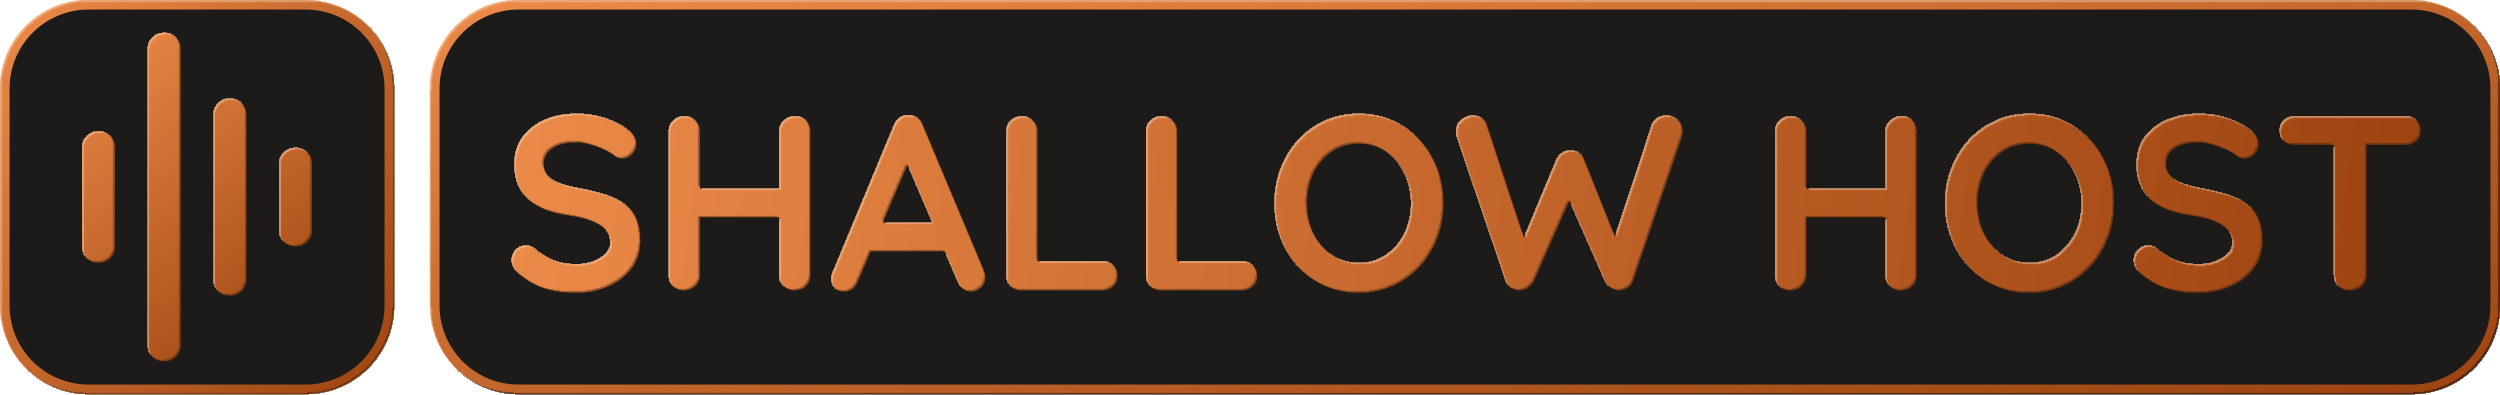
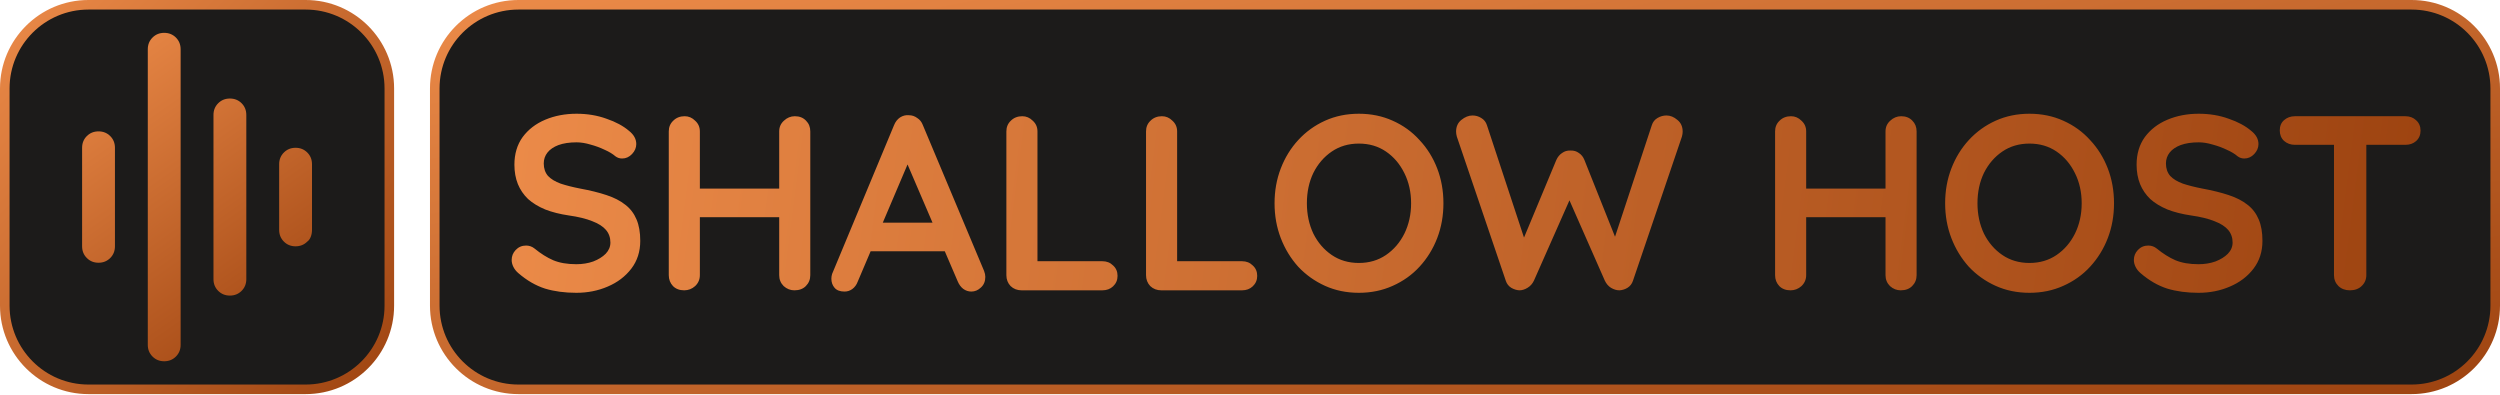
- <svg xmlns="http://www.w3.org/2000/svg" width="5227" height="824" viewBox="0 0 5227 824" fill="none">
-   <g filter="url(#filter0_ii_113_17)">
-     <rect x="10" y="10" width="804" height="804" rx="175" fill="#1C1B1A" stroke="url(#paint0_linear_113_17)" stroke-width="20" />
-     <g filter="url(#filter1_ii_113_17)">
-       <path d="M343.333 755.333C333.605 755.333 325.457 752.037 318.888 745.445C312.296 738.876 309 730.728 309 721V103C309 93.272 312.296 85.112 318.888 78.52C325.457 71.951 333.605 68.667 343.333 68.667C353.061 68.667 361.221 71.951 367.813 78.52C374.382 85.112 377.667 93.272 377.667 103V721C377.667 730.728 374.382 738.876 367.813 745.445C361.221 752.037 353.061 755.333 343.333 755.333ZM206 549.333C196.272 549.333 188.112 546.037 181.52 539.445C174.951 532.876 171.667 524.728 171.667 515V309C171.667 299.272 174.951 291.112 181.52 284.52C188.112 277.951 196.272 274.667 206 274.667C215.728 274.667 223.888 277.951 230.48 284.52C237.049 291.112 240.333 299.272 240.333 309V515C240.333 524.728 237.049 532.876 230.48 539.445C223.888 546.037 215.728 549.333 206 549.333ZM480.667 618C470.939 618 462.79 614.704 456.221 608.112C449.629 601.543 446.333 593.395 446.333 583.667V240.333C446.333 230.606 449.629 222.446 456.221 215.854C462.79 209.285 470.939 206 480.667 206C490.394 206 498.554 209.285 505.146 215.854C511.715 222.446 515 230.606 515 240.333V583.667C515 593.395 511.715 601.543 505.146 608.112C498.554 614.704 490.394 618 480.667 618ZM618 515C608.272 515 600.124 511.704 593.555 505.112C586.963 498.543 583.667 490.395 583.667 480.667V343.333C583.667 333.606 586.963 325.446 593.555 318.854C600.124 312.285 608.272 309 618 309C627.728 309 635.876 312.285 642.445 318.854C649.037 325.446 652.333 333.606 652.333 343.333V480.667C652.333 490.395 649.037 498.543 642.445 505.112C635.876 511.704 627.728 515 618 515Z" fill="url(#paint1_linear_113_17)" />
-     </g>
-   </g>
-   <g filter="url(#filter2_ii_113_17)">
-     <rect x="909" y="10" width="4308" height="804" rx="175" fill="#1C1B1A" stroke="url(#paint2_linear_113_17)" stroke-width="20" />
-     <g filter="url(#filter3_ii_113_17)">
-       <path d="M1205 612.2C1180.73 612.2 1158.89 609.253 1139.48 603.36C1120.07 597.12 1101.52 586.373 1083.84 571.12C1079.33 567.307 1075.87 562.973 1073.44 558.12C1071.01 553.267 1069.8 548.413 1069.8 543.56C1069.8 535.587 1072.57 528.653 1078.12 522.76C1084.01 516.52 1091.29 513.4 1099.96 513.4C1106.55 513.4 1112.44 515.48 1117.64 519.64C1130.81 530.387 1143.81 538.533 1156.64 544.08C1169.81 549.627 1185.93 552.4 1205 552.4C1217.83 552.4 1229.61 550.493 1240.36 546.68C1251.11 542.52 1259.77 537.147 1266.36 530.56C1272.95 523.627 1276.24 515.827 1276.24 507.16C1276.24 496.76 1273.12 487.92 1266.88 480.64C1260.64 473.36 1251.11 467.293 1238.28 462.44C1225.45 457.24 1209.16 453.253 1189.4 450.48C1170.68 447.707 1154.21 443.547 1140 438C1125.79 432.107 1113.83 424.827 1104.12 416.16C1094.76 407.147 1087.65 396.747 1082.8 384.96C1077.95 372.827 1075.52 359.307 1075.52 344.4C1075.52 321.867 1081.24 302.627 1092.68 286.68C1104.47 270.733 1120.24 258.6 1140 250.28C1159.76 241.96 1181.6 237.8 1205.52 237.8C1228.05 237.8 1248.85 241.267 1267.92 248.2C1287.33 254.787 1303.11 263.28 1315.24 273.68C1325.29 281.653 1330.32 290.84 1330.32 301.24C1330.32 308.867 1327.37 315.8 1321.48 322.04C1315.59 328.28 1308.65 331.4 1300.68 331.4C1295.48 331.4 1290.8 329.84 1286.64 326.72C1281.09 321.867 1273.64 317.36 1264.28 313.2C1254.92 308.693 1245.04 305.053 1234.64 302.28C1224.24 299.16 1214.53 297.6 1205.52 297.6C1190.61 297.6 1177.96 299.507 1167.56 303.32C1157.51 307.133 1149.88 312.333 1144.68 318.92C1139.48 325.507 1136.88 333.133 1136.88 341.8C1136.88 352.2 1139.83 360.867 1145.72 367.8C1151.96 374.387 1160.8 379.76 1172.24 383.92C1183.68 387.733 1197.37 391.2 1213.32 394.32C1234.12 398.133 1252.32 402.64 1267.92 407.84C1283.87 413.04 1297.04 419.8 1307.44 428.12C1317.84 436.093 1325.64 446.32 1330.84 458.8C1336.04 470.933 1338.64 485.84 1338.64 503.52C1338.64 526.053 1332.4 545.467 1319.92 561.76C1307.44 578.053 1290.97 590.533 1270.52 599.2C1250.41 607.867 1228.57 612.2 1205 612.2ZM1431.55 243C1439.87 243 1447.15 246.12 1453.39 252.36C1459.98 258.253 1463.27 265.707 1463.27 274.72V575.28C1463.27 584.293 1459.98 591.92 1453.39 598.16C1446.81 604.053 1439.18 607 1430.51 607C1420.81 607 1413.01 604.053 1407.11 598.16C1401.22 591.92 1398.27 584.293 1398.27 575.28V274.72C1398.27 265.707 1401.39 258.253 1407.63 252.36C1413.87 246.12 1421.85 243 1431.55 243ZM1661.91 243C1671.62 243 1679.42 246.12 1685.31 252.36C1691.21 258.253 1694.15 265.707 1694.15 274.72V575.28C1694.15 584.293 1691.03 591.92 1684.79 598.16C1678.9 604.053 1670.93 607 1660.87 607C1652.55 607 1645.1 604.053 1638.51 598.16C1632.27 591.92 1629.15 584.293 1629.15 575.28V274.72C1629.15 265.707 1632.45 258.253 1639.03 252.36C1645.62 246.12 1653.25 243 1661.91 243ZM1429.99 394.32H1661.91V454.12H1429.99V394.32ZM1905.66 324.64L1793.34 588.8C1790.92 595.387 1787.1 600.587 1781.9 604.4C1777.05 607.867 1771.68 609.6 1765.78 609.6C1756.42 609.6 1749.49 607 1744.98 601.8C1740.48 596.6 1738.22 590.187 1738.22 582.56C1738.22 579.44 1738.74 576.147 1739.78 572.68L1869.26 261.72C1872.04 254.787 1876.2 249.413 1881.74 245.6C1887.64 241.787 1893.88 240.227 1900.46 240.92C1906.7 240.92 1912.42 242.827 1917.62 246.64C1923.17 250.107 1927.16 255.133 1929.58 261.72L2057.5 566.44C2059.24 570.947 2060.1 575.107 2060.1 578.92C2060.1 588.28 2056.98 595.733 2050.74 601.28C2044.85 606.827 2038.26 609.6 2030.98 609.6C2024.74 609.6 2019.02 607.693 2013.82 603.88C2008.97 600.067 2005.16 594.867 2002.38 588.28L1890.58 327.76L1905.66 324.64ZM1809.46 525.36L1838.06 465.56H1978.46L1988.34 525.36H1809.46ZM2304.85 546.16C2313.87 546.16 2321.32 549.107 2327.21 555C2333.45 560.547 2336.57 567.827 2336.57 576.84C2336.57 585.507 2333.45 592.787 2327.21 598.68C2321.32 604.227 2313.87 607 2304.85 607H2135.85C2126.84 607 2119.21 604.053 2112.97 598.16C2107.08 591.92 2104.13 584.293 2104.13 575.28V274.72C2104.13 265.707 2107.25 258.253 2113.49 252.36C2119.73 246.12 2127.71 243 2137.41 243C2145.73 243 2153.01 246.12 2159.25 252.36C2165.84 258.253 2169.13 265.707 2169.13 274.72V555L2157.69 546.16H2304.85ZM2596.85 546.16C2605.86 546.16 2613.31 549.107 2619.21 555C2625.45 560.547 2628.57 567.827 2628.57 576.84C2628.57 585.507 2625.45 592.787 2619.21 598.68C2613.31 604.227 2605.86 607 2596.85 607H2427.85C2418.83 607 2411.21 604.053 2404.97 598.16C2399.07 591.92 2396.13 584.293 2396.13 575.28V274.72C2396.13 265.707 2399.25 258.253 2405.49 252.36C2411.73 246.12 2419.7 243 2429.41 243C2437.73 243 2445.01 246.12 2451.25 252.36C2457.83 258.253 2461.13 265.707 2461.13 274.72V555L2449.69 546.16H2596.85ZM3017.92 425C3017.92 451 3013.59 475.267 3004.92 497.8C2996.25 520.333 2983.95 540.267 2968 557.6C2952.4 574.587 2933.68 587.933 2911.84 597.64C2890.35 607.347 2866.77 612.2 2841.12 612.2C2815.47 612.2 2791.89 607.347 2770.4 597.64C2748.91 587.933 2730.19 574.587 2714.24 557.6C2698.64 540.267 2686.51 520.333 2677.84 497.8C2669.17 475.267 2664.84 451 2664.84 425C2664.84 399 2669.17 374.733 2677.84 352.2C2686.51 329.667 2698.64 309.907 2714.24 292.92C2730.19 275.587 2748.91 262.067 2770.4 252.36C2791.89 242.653 2815.47 237.8 2841.12 237.8C2866.77 237.8 2890.35 242.653 2911.84 252.36C2933.68 262.067 2952.4 275.587 2968 292.92C2983.95 309.907 2996.25 329.667 3004.92 352.2C3013.59 374.733 3017.92 399 3017.92 425ZM2950.32 425C2950.32 401.773 2945.64 380.8 2936.28 362.08C2926.92 343.013 2914.09 327.933 2897.8 316.84C2881.51 305.747 2862.61 300.2 2841.12 300.2C2819.63 300.2 2800.73 305.747 2784.44 316.84C2768.15 327.933 2755.32 342.84 2745.96 361.56C2736.95 380.28 2732.44 401.427 2732.44 425C2732.44 448.227 2736.95 469.373 2745.96 488.44C2755.32 507.16 2768.15 522.067 2784.44 533.16C2800.73 544.253 2819.63 549.8 2841.12 549.8C2862.61 549.8 2881.51 544.253 2897.8 533.16C2914.09 522.067 2926.92 507.16 2936.28 488.44C2945.64 469.373 2950.32 448.227 2950.32 425ZM3484.31 241.44C3492.28 241.44 3499.91 244.56 3507.19 250.8C3514.47 256.693 3518.11 264.84 3518.11 275.24C3518.11 278.36 3517.59 281.827 3516.55 285.64L3414.11 587.24C3412.03 593.48 3408.22 598.333 3402.67 601.8C3397.47 604.92 3391.92 606.653 3386.03 607C3380.14 607 3374.24 605.267 3368.35 601.8C3362.8 598.333 3358.47 593.307 3355.35 586.72L3278.39 412L3283.07 415.12L3207.15 586.72C3204.03 593.307 3199.52 598.333 3193.63 601.8C3188.08 605.267 3182.36 607 3176.47 607C3170.92 606.653 3165.38 604.92 3159.83 601.8C3154.28 598.333 3150.47 593.48 3148.39 587.24L3045.95 285.64C3044.91 281.827 3044.39 278.36 3044.39 275.24C3044.39 264.84 3048.03 256.693 3055.31 250.8C3062.94 244.56 3070.74 241.44 3078.71 241.44C3085.3 241.44 3091.36 243.173 3096.91 246.64C3102.8 250.107 3106.79 255.133 3108.87 261.72L3191.55 512.36L3180.11 511.84L3253.95 334.52C3256.72 328.28 3260.71 323.427 3265.91 319.96C3271.11 316.147 3277 314.413 3283.59 314.76C3290.18 314.413 3296.07 316.147 3301.27 319.96C3306.47 323.427 3310.28 328.28 3312.71 334.52L3380.31 504.04L3371.99 509.24L3453.63 261.72C3455.71 255.133 3459.7 250.107 3465.59 246.64C3471.48 243.173 3477.72 241.44 3484.31 241.44ZM3744.64 243C3752.96 243 3760.24 246.12 3766.48 252.36C3773.07 258.253 3776.36 265.707 3776.36 274.72V575.28C3776.36 584.293 3773.07 591.92 3766.48 598.16C3759.89 604.053 3752.27 607 3743.6 607C3733.89 607 3726.09 604.053 3720.2 598.16C3714.31 591.92 3711.36 584.293 3711.36 575.28V274.72C3711.36 265.707 3714.48 258.253 3720.72 252.36C3726.96 246.12 3734.93 243 3744.64 243ZM3975 243C3984.71 243 3992.51 246.12 3998.4 252.36C4004.29 258.253 4007.24 265.707 4007.24 274.72V575.28C4007.24 584.293 4004.12 591.92 3997.88 598.16C3991.99 604.053 3984.01 607 3973.96 607C3965.64 607 3958.19 604.053 3951.6 598.16C3945.36 591.92 3942.24 584.293 3942.24 575.28V274.72C3942.24 265.707 3945.53 258.253 3952.12 252.36C3958.71 246.12 3966.33 243 3975 243ZM3743.08 394.32H3975V454.12H3743.08V394.32ZM4419.99 425C4419.99 451 4415.66 475.267 4406.99 497.8C4398.32 520.333 4386.02 540.267 4370.07 557.6C4354.47 574.587 4335.75 587.933 4313.91 597.64C4292.42 607.347 4268.84 612.2 4243.19 612.2C4217.54 612.2 4193.96 607.347 4172.47 597.64C4150.98 587.933 4132.26 574.587 4116.31 557.6C4100.71 540.267 4088.58 520.333 4079.91 497.8C4071.24 475.267 4066.91 451 4066.91 425C4066.91 399 4071.24 374.733 4079.91 352.2C4088.58 329.667 4100.71 309.907 4116.31 292.92C4132.26 275.587 4150.98 262.067 4172.47 252.36C4193.96 242.653 4217.54 237.8 4243.19 237.8C4268.84 237.8 4292.42 242.653 4313.91 252.36C4335.75 262.067 4354.47 275.587 4370.07 292.92C4386.02 309.907 4398.32 329.667 4406.99 352.2C4415.66 374.733 4419.99 399 4419.99 425ZM4352.39 425C4352.39 401.773 4347.71 380.8 4338.35 362.08C4328.99 343.013 4316.16 327.933 4299.87 316.84C4283.58 305.747 4264.68 300.2 4243.19 300.2C4221.7 300.2 4202.8 305.747 4186.51 316.84C4170.22 327.933 4157.39 342.84 4148.03 361.56C4139.02 380.28 4134.51 401.427 4134.51 425C4134.51 448.227 4139.02 469.373 4148.03 488.44C4157.39 507.16 4170.22 522.067 4186.51 533.16C4202.8 544.253 4221.7 549.8 4243.19 549.8C4264.68 549.8 4283.58 544.253 4299.87 533.16C4316.16 522.067 4328.99 507.16 4338.35 488.44C4347.71 469.373 4352.39 448.227 4352.39 425ZM4596.68 612.2C4572.41 612.2 4550.57 609.253 4531.16 603.36C4511.75 597.12 4493.2 586.373 4475.52 571.12C4471.01 567.307 4467.55 562.973 4465.12 558.12C4462.69 553.267 4461.48 548.413 4461.48 543.56C4461.48 535.587 4464.25 528.653 4469.8 522.76C4475.69 516.52 4482.97 513.4 4491.64 513.4C4498.23 513.4 4504.12 515.48 4509.32 519.64C4522.49 530.387 4535.49 538.533 4548.32 544.08C4561.49 549.627 4577.61 552.4 4596.68 552.4C4609.51 552.4 4621.29 550.493 4632.04 546.68C4642.79 542.52 4651.45 537.147 4658.04 530.56C4664.63 523.627 4667.92 515.827 4667.92 507.16C4667.92 496.76 4664.8 487.92 4658.56 480.64C4652.32 473.36 4642.79 467.293 4629.96 462.44C4617.13 457.24 4600.84 453.253 4581.08 450.48C4562.36 447.707 4545.89 443.547 4531.68 438C4517.47 432.107 4505.51 424.827 4495.8 416.16C4486.44 407.147 4479.33 396.747 4474.48 384.96C4469.63 372.827 4467.2 359.307 4467.2 344.4C4467.2 321.867 4472.92 302.627 4484.36 286.68C4496.15 270.733 4511.92 258.6 4531.68 250.28C4551.44 241.96 4573.28 237.8 4597.2 237.8C4619.73 237.8 4640.53 241.267 4659.6 248.2C4679.01 254.787 4694.79 263.28 4706.92 273.68C4716.97 281.653 4722 290.84 4722 301.24C4722 308.867 4719.05 315.8 4713.16 322.04C4707.27 328.28 4700.33 331.4 4692.36 331.4C4687.16 331.4 4682.48 329.84 4678.32 326.72C4672.77 321.867 4665.32 317.36 4655.96 313.2C4646.6 308.693 4636.72 305.053 4626.32 302.28C4615.92 299.16 4606.21 297.6 4597.2 297.6C4582.29 297.6 4569.64 299.507 4559.24 303.32C4549.19 307.133 4541.56 312.333 4536.36 318.92C4531.16 325.507 4528.56 333.133 4528.56 341.8C4528.56 352.2 4531.51 360.867 4537.4 367.8C4543.64 374.387 4552.48 379.76 4563.92 383.92C4575.36 387.733 4589.05 391.2 4605 394.32C4625.8 398.133 4644 402.64 4659.6 407.84C4675.55 413.04 4688.72 419.8 4699.12 428.12C4709.52 436.093 4717.32 446.32 4722.52 458.8C4727.72 470.933 4730.32 485.84 4730.32 503.52C4730.32 526.053 4724.08 545.467 4711.6 561.76C4699.12 578.053 4682.65 590.533 4662.2 599.2C4642.09 607.867 4620.25 612.2 4596.68 612.2ZM4913.19 607C4903.49 607 4895.51 604.053 4889.27 598.16C4883.03 591.92 4879.91 584.293 4879.91 575.28V273.68H4947.51V575.28C4947.51 584.293 4944.22 591.92 4937.63 598.16C4931.39 604.053 4923.25 607 4913.19 607ZM4798.27 302.8C4789.26 302.8 4781.63 300.027 4775.39 294.48C4769.5 288.933 4766.55 281.653 4766.55 272.64C4766.55 263.627 4769.5 256.52 4775.39 251.32C4781.63 245.773 4789.26 243 4798.27 243H5029.15C5038.17 243 5045.62 245.773 5051.51 251.32C5057.75 256.867 5060.87 264.147 5060.87 273.16C5060.87 282.173 5057.75 289.453 5051.51 295C5045.62 300.2 5038.17 302.8 5029.15 302.8H4798.27Z" fill="url(#paint3_linear_113_17)" />
-     </g>
-   </g>
+ <svg xmlns="http://www.w3.org/2000/svg" width="5227" height="824" viewBox="0 0 5227 824" fill="none" shape-rendering="geometricPrecision" text-rendering="geometricPrecision">
+   <rect x="10" y="10" width="804" height="804" rx="175" fill="#1C1B1A" stroke="url(#paint0_linear_113_17)" stroke-width="20" />
+   <path d="M343.333 755.333C333.605 755.333 325.457 752.037 318.888 745.445C312.296 738.876 309 730.728 309 721V103C309 93.272 312.296 85.112 318.888 78.52C325.457 71.951 333.605 68.667 343.333 68.667C353.061 68.667 361.221 71.951 367.813 78.52C374.382 85.112 377.667 93.272 377.667 103V721C377.667 730.728 374.382 738.876 367.813 745.445C361.221 752.037 353.061 755.333 343.333 755.333ZM206 549.333C196.272 549.333 188.112 546.037 181.52 539.445C174.951 532.876 171.667 524.728 171.667 515V309C171.667 299.272 174.951 291.112 181.52 284.52C188.112 277.951 196.272 274.667 206 274.667C215.728 274.667 223.888 277.951 230.48 284.52C237.049 291.112 240.333 299.272 240.333 309V515C240.333 524.728 237.049 532.876 230.48 539.445C223.888 546.037 215.728 549.333 206 549.333ZM480.667 618C470.939 618 462.79 614.704 456.221 608.112C449.629 601.543 446.333 593.395 446.333 583.667V240.333C446.333 230.606 449.629 222.446 456.221 215.854C462.79 209.285 470.939 206 480.667 206C490.394 206 498.554 209.285 505.146 215.854C511.715 222.446 515 230.606 515 240.333V583.667C515 593.395 511.715 601.543 505.146 608.112C498.554 614.704 490.394 618 480.667 618ZM618 515C608.272 515 600.124 511.704 593.555 505.112C586.963 498.543 583.667 490.395 583.667 480.667V343.333C583.667 333.606 586.963 325.446 593.555 318.854C600.124 312.285 608.272 309 618 309C627.728 309 635.876 312.285 642.445 318.854C649.037 325.446 652.333 333.606 652.333 343.333V480.667C652.333 490.395 649.037 500.543 642.445 505.112C635.876 511.704 627.728 515 618 515Z" fill="url(#paint1_linear_113_17)" />
+   <rect x="909" y="10" width="4308" height="804" rx="175" fill="#1C1B1A" stroke="url(#paint2_linear_113_17)" stroke-width="20" />
+   <path d="M1205 612.2C1180.73 612.2 1158.89 609.253 1139.48 603.36C1120.07 597.12 1101.52 586.373 1083.84 571.12C1079.33 567.307 1075.87 562.973 1073.44 558.12C1071.01 553.267 1069.8 548.413 1069.8 543.56C1069.8 535.587 1072.57 528.653 1078.12 522.76C1084.01 516.52 1091.29 513.4 1099.96 513.4C1106.55 513.4 1112.44 515.48 1117.64 519.64C1130.81 530.387 1143.81 538.533 1156.64 544.08C1169.81 549.627 1185.93 552.4 1205 552.4C1217.83 552.4 1229.61 550.493 1240.36 546.68C1251.11 542.52 1259.77 537.147 1266.36 530.56C1272.95 523.627 1276.24 515.827 1276.24 507.16C1276.24 496.76 1273.12 487.92 1266.88 480.64C1260.64 473.36 1251.11 467.293 1238.28 462.44C1225.45 457.24 1209.16 453.253 1189.4 450.48C1170.68 447.707 1154.21 443.547 1140 438C1125.79 432.107 1113.83 424.827 1104.12 416.16C1094.76 407.147 1087.65 396.747 1082.8 384.96C1077.95 372.827 1075.52 359.307 1075.52 344.4C1075.52 321.867 1081.24 302.627 1092.68 286.68C1104.47 270.733 1120.24 258.6 1140 250.28C1159.76 241.96 1181.6 237.8 1205.52 237.8C1228.05 237.8 1248.85 241.267 1267.92 248.2C1287.33 254.787 1303.11 263.28 1315.24 273.68C1325.29 281.653 1330.32 290.84 1330.32 301.24C1330.32 308.867 1327.37 315.8 1321.48 322.04C1315.59 328.28 1308.65 331.4 1300.68 331.4C1295.48 331.4 1290.8 329.84 1286.64 326.72C1281.09 321.867 1273.64 317.36 1264.28 313.2C1254.92 308.693 1245.04 305.053 1234.64 302.28C1224.24 299.16 1214.53 297.6 1205.52 297.6C1190.61 297.6 1177.96 299.507 1167.56 303.32C1157.51 307.133 1149.88 312.333 1144.68 318.92C1139.48 325.507 1136.88 333.133 1136.88 341.8C1136.88 352.2 1139.83 360.867 1145.72 367.8C1151.96 374.387 1160.8 379.76 1172.24 383.92C1183.68 387.733 1197.37 391.2 1213.32 394.32C1234.12 398.133 1252.32 402.64 1267.92 407.84C1283.87 413.04 1297.04 419.8 1307.44 428.12C1317.84 436.093 1325.64 446.32 1330.84 458.8C1336.04 470.933 1338.64 485.84 1338.64 503.52C1338.64 526.053 1332.4 545.467 1319.92 561.76C1307.44 578.053 1290.97 590.533 1270.52 599.2C1250.41 607.867 1228.57 612.2 1205 612.2ZM1431.55 243C1439.87 243 1447.15 246.12 1453.39 252.36C1459.98 258.253 1463.27 265.707 1463.27 274.72V575.28C1463.27 584.293 1459.98 591.92 1453.39 598.16C1446.81 604.053 1439.18 607 1430.51 607C1420.81 607 1413.01 604.053 1407.11 598.16C1401.22 591.92 1398.27 584.293 1398.27 575.28V274.72C1398.27 265.707 1401.39 258.253 1407.63 252.36C1413.87 246.12 1421.85 243 1431.55 243ZM1661.91 243C1671.62 243 1679.42 246.12 1685.31 252.36C1691.21 258.253 1694.15 265.707 1694.15 274.72V575.28C1694.15 584.293 1691.03 591.92 1684.79 598.16C1678.9 604.053 1670.93 607 1660.87 607C1652.55 607 1645.1 604.053 1638.51 598.16C1632.27 591.92 1629.15 584.293 1629.15 575.28V274.72C1629.15 265.707 1632.45 258.253 1639.03 252.36C1645.62 246.12 1653.25 243 1661.91 243ZM1429.99 394.32H1661.91V454.12H1429.99V394.32ZM1905.66 324.64L1793.34 588.8C1790.92 595.387 1787.1 600.587 1781.9 604.4C1777.05 607.867 1771.68 609.6 1765.78 609.6C1756.42 609.6 1749.49 607 1744.98 601.8C1740.48 596.6 1738.22 590.187 1738.22 582.56C1738.22 579.44 1738.74 576.147 1739.78 572.68L1869.26 261.72C1872.04 254.787 1876.2 249.413 1881.74 245.6C1887.64 241.787 1893.88 240.227 1900.46 240.92C1906.7 240.92 1912.42 242.827 1917.62 246.64C1923.17 250.107 1927.16 255.133 1929.58 261.72L2057.5 566.44C2059.24 570.947 2060.1 575.107 2060.1 578.92C2060.1 588.28 2056.98 595.733 2050.74 601.28C2044.85 606.827 2038.26 609.6 2030.98 609.6C2024.74 609.6 2019.02 607.693 2013.82 603.88C2008.97 600.067 2005.16 594.867 2002.38 588.28L1890.58 327.76L1905.66 324.64ZM1809.46 525.36L1838.06 465.56H1978.46L1988.34 525.36H1809.46ZM2304.85 546.16C2313.87 546.16 2321.32 549.107 2327.21 555C2333.45 560.547 2336.57 567.827 2336.57 576.84C2336.57 585.507 2333.45 592.787 2327.21 598.68C2321.32 604.227 2313.87 607 2304.85 607H2135.85C2126.84 607 2119.21 604.053 2112.97 598.16C2107.08 591.92 2104.13 584.293 2104.13 575.28V274.72C2104.13 265.707 2107.25 258.253 2113.49 252.36C2119.73 246.12 2127.71 243 2137.41 243C2145.73 243 2153.01 246.12 2159.25 252.36C2165.84 258.253 2169.13 265.707 2169.13 274.72V555L2157.69 546.16H2304.85ZM2596.85 546.16C2605.86 546.16 2613.31 549.107 2619.21 555C2625.45 560.547 2628.57 567.827 2628.57 576.84C2628.57 585.507 2625.45 592.787 2619.21 598.68C2613.31 604.227 2605.86 607 2596.85 607H2427.85C2418.83 607 2411.21 604.053 2404.97 598.16C2399.07 591.92 2396.13 584.293 2396.13 575.28V274.72C2396.13 265.707 2399.25 258.253 2405.49 252.36C2411.73 246.12 2419.7 243 2429.41 243C2437.73 243 2445.01 246.12 2451.25 252.36C2457.83 258.253 2461.13 265.707 2461.13 274.72V555L2449.69 546.16H2596.85ZM3017.92 425C3017.92 451 3013.59 475.267 3004.92 497.8C2996.25 520.333 2983.95 540.267 2968 557.6C2952.4 574.587 2933.68 587.933 2911.84 597.64C2890.35 607.347 2866.77 612.2 2841.12 612.2C2815.47 612.2 2791.89 607.347 2770.4 597.64C2748.91 587.933 2730.19 574.587 2714.24 557.6C2698.64 540.267 2686.51 520.333 2677.84 497.8C2669.17 475.267 2664.84 451 2664.84 425C2664.84 399 2669.17 374.733 2677.84 352.2C2686.51 329.667 2698.64 309.907 2714.24 292.92C2730.19 275.587 2748.91 262.067 2770.4 252.36C2791.89 242.653 2815.47 237.8 2841.12 237.8C2866.77 237.8 2890.35 242.653 2911.84 252.36C2933.68 262.067 2952.4 275.587 2968 292.92C2983.95 309.907 2996.25 329.667 3004.92 352.2C3013.59 374.733 3017.92 399 3017.92 425ZM2950.32 425C2950.32 401.773 2945.64 380.8 2936.28 362.08C2926.92 343.013 2914.09 327.933 2897.8 316.84C2881.51 305.747 2862.61 300.2 2841.12 300.2C2819.63 300.2 2800.73 305.747 2784.44 316.84C2768.15 327.933 2755.32 342.84 2745.96 361.56C2736.95 380.28 2732.44 401.427 2732.44 425C2732.44 448.227 2736.95 469.373 2745.96 488.44C2755.32 507.16 2768.15 522.067 2784.44 533.16C2800.73 544.253 2819.63 549.8 2841.12 549.8C2862.61 549.8 2881.51 544.253 2897.8 533.16C2914.09 522.067 2926.92 507.16 2936.28 488.44C2945.64 469.373 2950.32 448.227 2950.32 425ZM3484.31 241.44C3492.28 241.44 3499.91 244.56 3507.19 250.8C3514.47 256.693 3518.11 264.84 3518.11 275.24C3518.11 278.36 3517.59 281.827 3516.55 285.64L3414.11 587.24C3412.03 593.48 3408.22 598.333 3402.67 601.8C3397.47 604.92 3391.92 606.653 3386.03 607C3380.14 607 3374.24 605.267 3368.35 601.8C3362.8 598.333 3358.47 593.307 3355.35 586.72L3278.39 412L3283.07 415.12L3207.15 586.72C3204.03 593.307 3199.52 598.333 3193.63 601.8C3188.08 605.267 3182.36 607 3176.47 607C3170.92 606.653 3165.38 604.92 3159.83 601.8C3154.28 598.333 3150.47 593.48 3148.39 587.24L3045.95 285.64C3044.91 281.827 3044.39 278.36 3044.39 275.24C3044.39 264.84 3048.03 256.693 3055.31 250.8C3062.94 244.56 3070.74 241.44 3078.71 241.44C3085.3 241.44 3091.36 243.173 3096.91 246.64C3102.8 250.107 3106.79 255.133 3108.87 261.72L3191.55 512.36L3180.11 511.84L3253.95 334.52C3256.72 328.28 3260.71 323.427 3265.91 319.96C3271.11 316.147 3277 314.413 3283.59 314.76C3290.18 314.413 3296.07 316.147 3301.27 319.96C3306.47 323.427 3310.28 328.28 3312.71 334.52L3380.31 504.04L3371.99 509.24L3453.63 261.72C3455.71 255.133 3459.7 250.107 3465.59 246.64C3471.48 243.173 3477.72 241.44 3484.31 241.44ZM3744.64 243C3752.96 243 3760.24 246.12 3766.48 252.36C3773.07 258.253 3776.36 265.707 3776.36 274.72V575.28C3776.36 584.293 3773.07 591.92 3766.48 598.16C3759.89 604.053 3752.27 607 3743.6 607C3733.89 607 3726.09 604.053 3720.2 598.16C3714.31 591.92 3711.36 584.293 3711.36 575.28V274.72C3711.36 265.707 3714.48 258.253 3720.72 252.36C3726.96 246.12 3734.93 243 3744.64 243ZM3975 243C3984.71 243 3992.51 246.12 3998.4 252.36C4004.29 258.253 4007.24 265.707 4007.24 274.72V575.28C4007.24 584.293 4004.12 591.92 3997.88 598.16C3991.99 604.053 3984.01 607 3973.96 607C3965.64 607 3958.19 604.053 3951.6 598.16C3945.36 591.92 3942.24 584.293 3942.24 575.28V274.72C3942.24 265.707 3945.53 258.253 3952.12 252.36C3958.71 246.12 3966.33 243 3975 243ZM3743.08 394.32H3975V454.12H3743.08V394.32ZM4419.99 425C4419.99 451 4415.66 475.267 4406.99 497.8C4398.32 520.333 4386.02 540.267 4370.07 557.6C4354.47 574.587 4335.75 587.933 4313.91 597.64C4292.42 607.347 4268.84 612.2 4243.19 612.2C4217.54 612.2 4193.96 607.347 4172.47 597.64C4150.98 587.933 4132.26 574.587 4116.31 557.6C4100.71 540.267 4088.58 520.333 4079.91 497.8C4071.24 475.267 4066.91 451 4066.91 425C4066.91 399 4071.24 374.733 4079.91 352.2C4088.58 329.667 4100.71 309.907 4116.31 292.92C4132.26 275.587 4150.98 262.067 4172.47 252.36C4193.96 242.653 4217.54 237.8 4243.19 237.8C4268.84 237.8 4292.42 242.653 4313.91 252.36C4335.75 262.067 4354.47 275.587 4370.07 292.92C4386.02 309.907 4398.32 329.667 4406.99 352.2C4415.66 374.733 4419.99 399 4419.99 425ZM4352.39 425C4352.39 401.773 4347.71 380.8 4338.35 362.08C4328.99 343.013 4316.16 327.933 4299.87 316.84C4283.58 305.747 4264.68 300.2 4243.19 300.2C4221.7 300.2 4202.8 305.747 4186.51 316.84C4170.22 327.933 4157.39 342.84 4148.03 361.56C4139.02 380.28 4134.51 401.427 4134.51 425C4134.51 448.227 4139.02 469.373 4148.03 488.44C4157.39 507.16 4170.22 522.067 4186.51 533.16C4202.8 544.253 4221.7 549.8 4243.19 549.8C4264.68 549.8 4283.58 544.253 4299.87 533.16C4316.16 522.067 4328.99 507.16 4338.35 488.44C4347.71 469.373 4352.39 448.227 4352.39 425ZM4596.68 612.2C4572.41 612.2 4550.57 609.253 4531.16 603.36C4511.75 597.12 4493.2 586.373 4475.52 571.12C4471.01 567.307 4467.55 562.973 4465.12 558.12C4462.69 553.267 4461.48 548.413 4461.48 543.56C4461.48 535.587 4464.25 528.653 4469.8 522.76C4475.69 516.52 4482.97 513.4 4491.64 513.4C4498.23 513.4 4504.12 515.48 4509.32 519.64C4522.49 530.387 4535.49 538.533 4548.32 544.08C4561.49 549.627 4577.61 552.4 4596.68 552.4C4609.51 552.4 4621.29 550.493 4632.04 546.68C4642.79 542.52 4651.45 537.147 4658.04 530.56C4664.63 523.627 4667.92 515.827 4667.92 507.16C4667.92 496.76 4664.8 487.92 4658.56 480.64C4652.32 473.36 4642.79 467.293 4629.96 462.44C4617.13 457.24 4600.84 453.253 4581.08 450.48C4562.36 447.707 4545.89 443.547 4531.68 438C4517.47 432.107 4505.51 424.827 4495.8 416.16C4486.44 407.147 4479.33 396.747 4474.48 384.96C4469.63 372.827 4467.2 359.307 4467.2 344.4C4467.2 321.867 4472.92 302.627 4484.36 286.68C4496.15 270.733 4511.92 258.6 4531.68 250.28C4551.44 241.96 4573.28 237.8 4597.2 237.8C4619.73 237.8 4640.53 241.267 4659.6 248.2C4679.01 254.787 4694.79 263.28 4706.92 273.68C4716.97 281.653 4722 290.84 4722 301.24C4722 308.867 4719.05 315.8 4713.16 322.04C4707.27 328.28 4700.33 331.4 4692.36 331.4C4687.16 331.4 4682.48 329.84 4678.32 326.72C4672.77 321.867 4665.32 317.36 4655.96 313.2C4646.6 308.693 4636.72 305.053 4626.32 302.28C4615.92 299.16 4606.21 297.6 4597.2 297.6C4582.29 297.6 4569.64 299.507 4559.24 303.32C4549.19 307.133 4541.56 312.333 4536.36 318.92C4531.16 325.507 4528.56 333.133 4528.56 341.8C4528.56 352.2 4531.51 360.867 4537.4 367.8C4543.64 374.387 4552.48 379.76 4563.92 383.92C4575.36 387.733 4589.05 391.2 4605 394.32C4625.8 398.133 4644 402.64 4659.6 407.84C4675.55 413.04 4688.72 419.8 4699.12 428.12C4709.52 436.093 4717.32 446.32 4722.52 458.8C4727.72 470.933 4730.32 485.84 4730.32 503.52C4730.32 526.053 4724.08 545.467 4711.6 561.76C4699.12 578.053 4682.65 590.533 4662.2 599.2C4642.09 607.867 4620.25 612.2 4596.68 612.2ZM4913.19 607C4903.49 607 4895.51 604.053 4889.27 598.16C4883.03 591.92 4879.91 584.293 4879.91 575.28V273.68H4947.51V575.28C4947.51 584.293 4944.22 591.92 4937.63 598.16C4931.39 604.053 4923.25 607 4913.19 607ZM4798.27 302.8C4789.26 302.8 4781.63 300.027 4775.39 294.48C4769.5 288.933 4766.55 281.653 4766.55 272.64C4766.55 263.627 4769.5 256.52 4775.39 251.32C4781.63 245.773 4789.26 243 4798.27 243H5029.15C5038.17 243 5045.62 245.773 5051.51 251.32C5057.75 256.867 5060.87 264.147 5060.87 273.16C5060.87 282.173 5057.75 289.453 5051.51 295C5045.62 300.2 5038.17 302.8 5029.15 302.8H4798.27Z" fill="url(#paint3_linear_113_17)" />
  <defs>
-     <filter id="filter0_ii_113_17" x="-4" y="-4" width="832" height="832" filterUnits="userSpaceOnUse" color-interpolation-filters="sRGB">
-       <feFlood flood-opacity="0" result="BackgroundImageFix" />
-       <feBlend mode="normal" in="SourceGraphic" in2="BackgroundImageFix" result="shape" />
-       <feColorMatrix in="SourceAlpha" type="matrix" values="0 0 0 0 0 0 0 0 0 0 0 0 0 0 0 0 0 0 127 0" result="hardAlpha" />
-       <feOffset dx="4" dy="4" />
-       <feGaussianBlur stdDeviation="2" />
-       <feComposite in2="hardAlpha" operator="arithmetic" k2="-1" k3="1" />
-       <feColorMatrix type="matrix" values="0 0 0 0 0.996 0 0 0 0 0.827 0 0 0 0 0.686 0 0 0 0.5 0" />
-       <feBlend mode="normal" in2="shape" result="effect1_innerShadow_113_17" />
-       <feColorMatrix in="SourceAlpha" type="matrix" values="0 0 0 0 0 0 0 0 0 0 0 0 0 0 0 0 0 0 127 0" result="hardAlpha" />
-       <feOffset dx="-4" dy="-4" />
-       <feGaussianBlur stdDeviation="2" />
-       <feComposite in2="hardAlpha" operator="arithmetic" k2="-1" k3="1" />
-       <feColorMatrix type="matrix" values="0 0 0 0 0.251 0 0 0 0 0.125 0 0 0 0 0.051 0 0 0 0.5 0" />
-       <feBlend mode="normal" in2="effect1_innerShadow_113_17" result="effect2_innerShadow_113_17" />
-     </filter>
-     <filter id="filter1_ii_113_17" x="167.667" y="64.667" width="488.667" height="694.667" filterUnits="userSpaceOnUse" color-interpolation-filters="sRGB">
-       <feFlood flood-opacity="0" result="BackgroundImageFix" />
-       <feBlend mode="normal" in="SourceGraphic" in2="BackgroundImageFix" result="shape" />
-       <feColorMatrix in="SourceAlpha" type="matrix" values="0 0 0 0 0 0 0 0 0 0 0 0 0 0 0 0 0 0 127 0" result="hardAlpha" />
-       <feOffset dx="4" dy="4" />
-       <feGaussianBlur stdDeviation="2" />
-       <feComposite in2="hardAlpha" operator="arithmetic" k2="-1" k3="1" />
-       <feColorMatrix type="matrix" values="0 0 0 0 0.996 0 0 0 0 0.827 0 0 0 0 0.686 0 0 0 0.5 0" />
-       <feBlend mode="normal" in2="shape" result="effect1_innerShadow_113_17" />
-       <feColorMatrix in="SourceAlpha" type="matrix" values="0 0 0 0 0 0 0 0 0 0 0 0 0 0 0 0 0 0 127 0" result="hardAlpha" />
-       <feOffset dx="-4" dy="-4" />
-       <feGaussianBlur stdDeviation="2" />
-       <feComposite in2="hardAlpha" operator="arithmetic" k2="-1" k3="1" />
-       <feColorMatrix type="matrix" values="0 0 0 0 0.251 0 0 0 0 0.125 0 0 0 0 0.051 0 0 0 0.5 0" />
-       <feBlend mode="normal" in2="effect1_innerShadow_113_17" result="effect2_innerShadow_113_17" />
-     </filter>
-     <filter id="filter2_ii_113_17" x="895" y="-4" width="4336" height="832" filterUnits="userSpaceOnUse" color-interpolation-filters="sRGB">
-       <feFlood flood-opacity="0" result="BackgroundImageFix" />
-       <feBlend mode="normal" in="SourceGraphic" in2="BackgroundImageFix" result="shape" />
-       <feColorMatrix in="SourceAlpha" type="matrix" values="0 0 0 0 0 0 0 0 0 0 0 0 0 0 0 0 0 0 127 0" result="hardAlpha" />
-       <feOffset dx="4" dy="4" />
-       <feGaussianBlur stdDeviation="2" />
-       <feComposite in2="hardAlpha" operator="arithmetic" k2="-1" k3="1" />
-       <feColorMatrix type="matrix" values="0 0 0 0 0.996 0 0 0 0 0.827 0 0 0 0 0.686 0 0 0 0.5 0" />
-       <feBlend mode="normal" in2="shape" result="effect1_innerShadow_113_17" />
-       <feColorMatrix in="SourceAlpha" type="matrix" values="0 0 0 0 0 0 0 0 0 0 0 0 0 0 0 0 0 0 127 0" result="hardAlpha" />
-       <feOffset dx="-4" dy="-4" />
-       <feGaussianBlur stdDeviation="2" />
-       <feComposite in2="hardAlpha" operator="arithmetic" k2="-1" k3="1" />
-       <feColorMatrix type="matrix" values="0 0 0 0 0 0 0 0 0 0 0 0 0 0 0 0 0 0 0.5 0" />
-       <feBlend mode="normal" in2="effect1_innerShadow_113_17" result="effect2_innerShadow_113_17" />
-     </filter>
-     <filter id="filter3_ii_113_17" x="1065.8" y="233.8" width="3999.07" height="382.4" filterUnits="userSpaceOnUse" color-interpolation-filters="sRGB">
-       <feFlood flood-opacity="0" result="BackgroundImageFix" />
-       <feBlend mode="normal" in="SourceGraphic" in2="BackgroundImageFix" result="shape" />
-       <feColorMatrix in="SourceAlpha" type="matrix" values="0 0 0 0 0 0 0 0 0 0 0 0 0 0 0 0 0 0 127 0" result="hardAlpha" />
-       <feOffset dx="4" dy="4" />
-       <feGaussianBlur stdDeviation="2" />
-       <feComposite in2="hardAlpha" operator="arithmetic" k2="-1" k3="1" />
-       <feColorMatrix type="matrix" values="0 0 0 0 0.996 0 0 0 0 0.827 0 0 0 0 0.686 0 0 0 0.5 0" />
-       <feBlend mode="normal" in2="shape" result="effect1_innerShadow_113_17" />
-       <feColorMatrix in="SourceAlpha" type="matrix" values="0 0 0 0 0 0 0 0 0 0 0 0 0 0 0 0 0 0 127 0" result="hardAlpha" />
-       <feOffset dx="-4" dy="-4" />
-       <feGaussianBlur stdDeviation="2" />
-       <feComposite in2="hardAlpha" operator="arithmetic" k2="-1" k3="1" />
-       <feColorMatrix type="matrix" values="0 0 0 0 0.251 0 0 0 0 0.125 0 0 0 0 0.051 0 0 0 0.5 0" />
-       <feBlend mode="normal" in2="effect1_innerShadow_113_17" result="effect2_innerShadow_113_17" />
-     </filter>
    <linearGradient id="paint0_linear_113_17" x1="0" y1="0" x2="824" y2="824" gradientUnits="userSpaceOnUse">
      <stop stop-color="#EC8B49" />
      <stop offset="1" stop-color="#9D4310" />
    </linearGradient>
    <linearGradient id="paint1_linear_113_17" x1="172" y1="69" x2="652" y2="755" gradientUnits="userSpaceOnUse">
      <stop stop-color="#EC8B49" />
      <stop offset="1" stop-color="#9D4310" />
    </linearGradient>
    <linearGradient id="paint2_linear_113_17" x1="899" y1="0" x2="1201.78" y2="1590.35" gradientUnits="userSpaceOnUse">
      <stop stop-color="#EC8B49" />
      <stop offset="1" stop-color="#9D4310" />
    </linearGradient>
    <linearGradient id="paint3_linear_113_17" x1="1049" y1="87" x2="5077" y2="607" gradientUnits="userSpaceOnUse">
      <stop stop-color="#EC8B49" />
      <stop offset="1" stop-color="#9D4310" />
    </linearGradient>
  </defs>
</svg>
